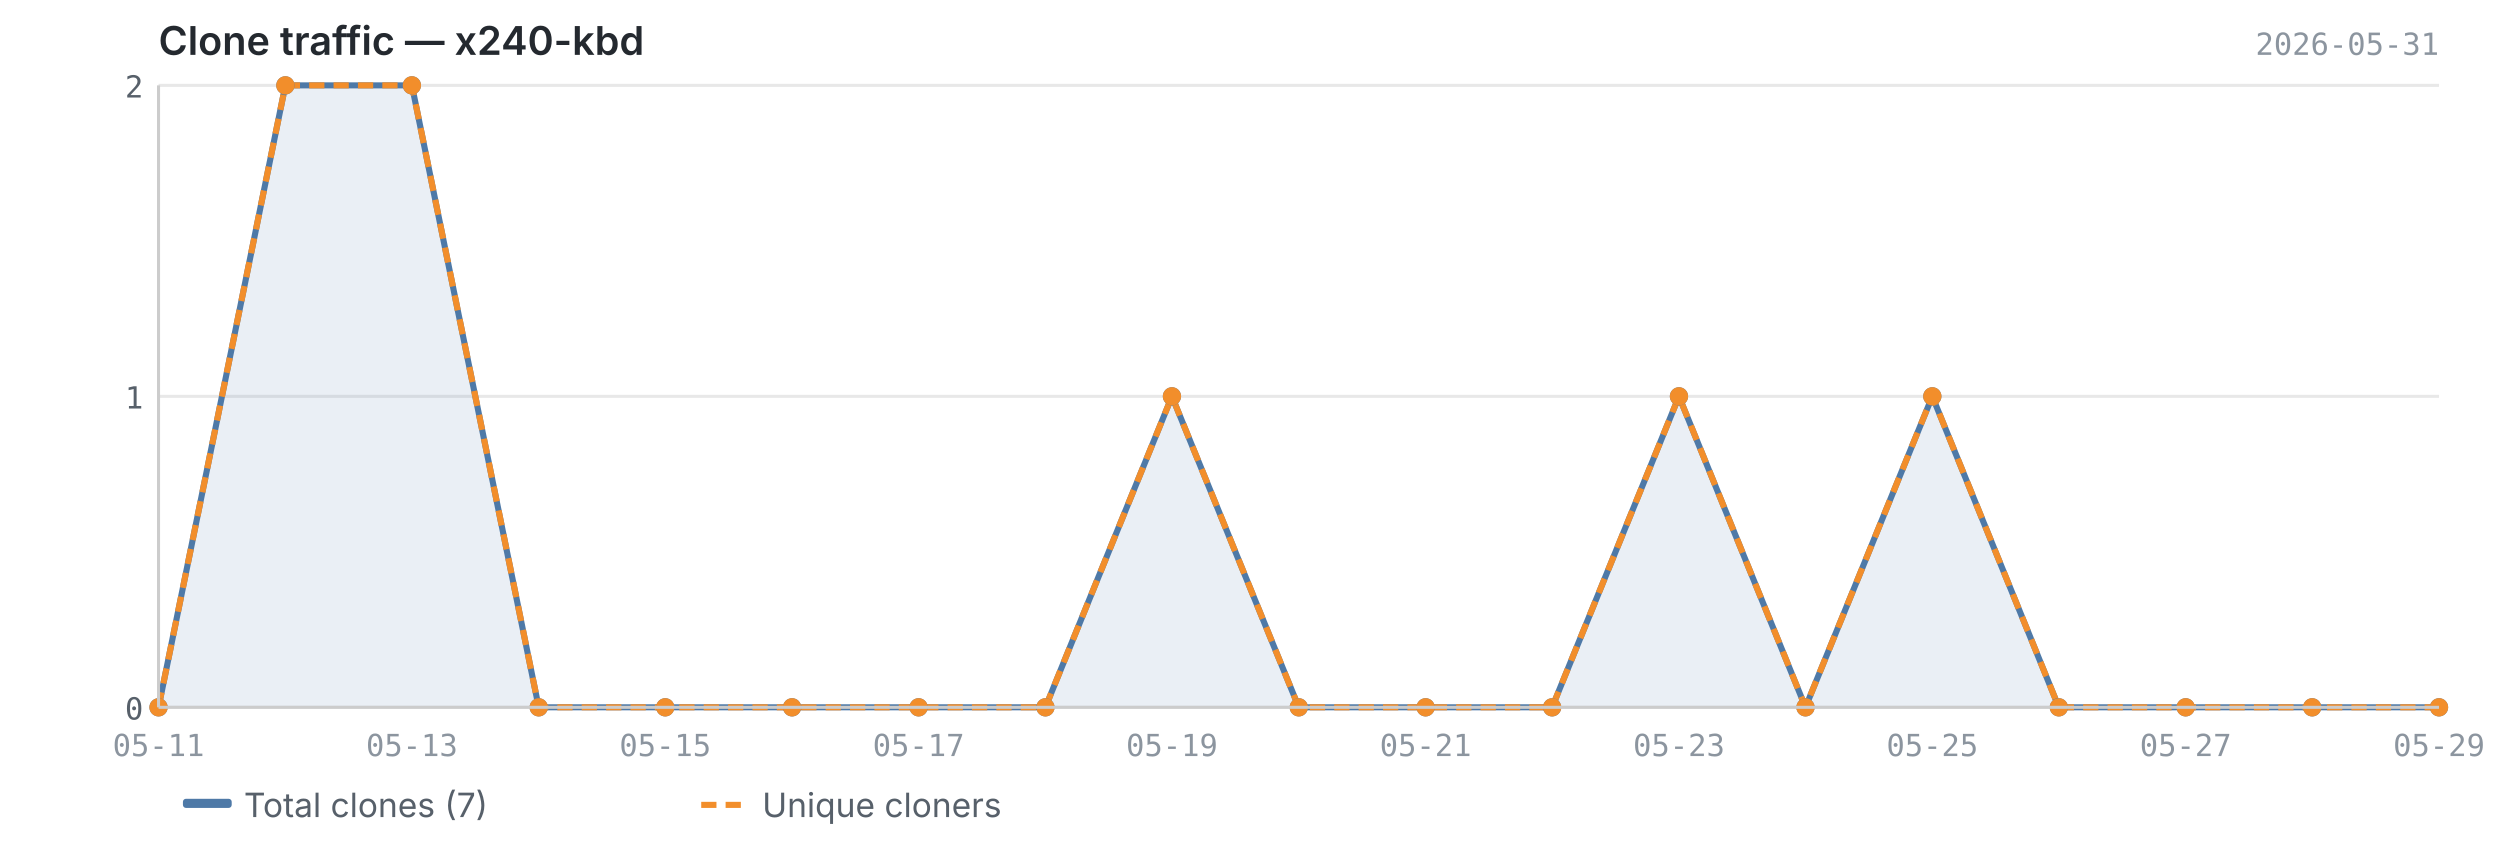
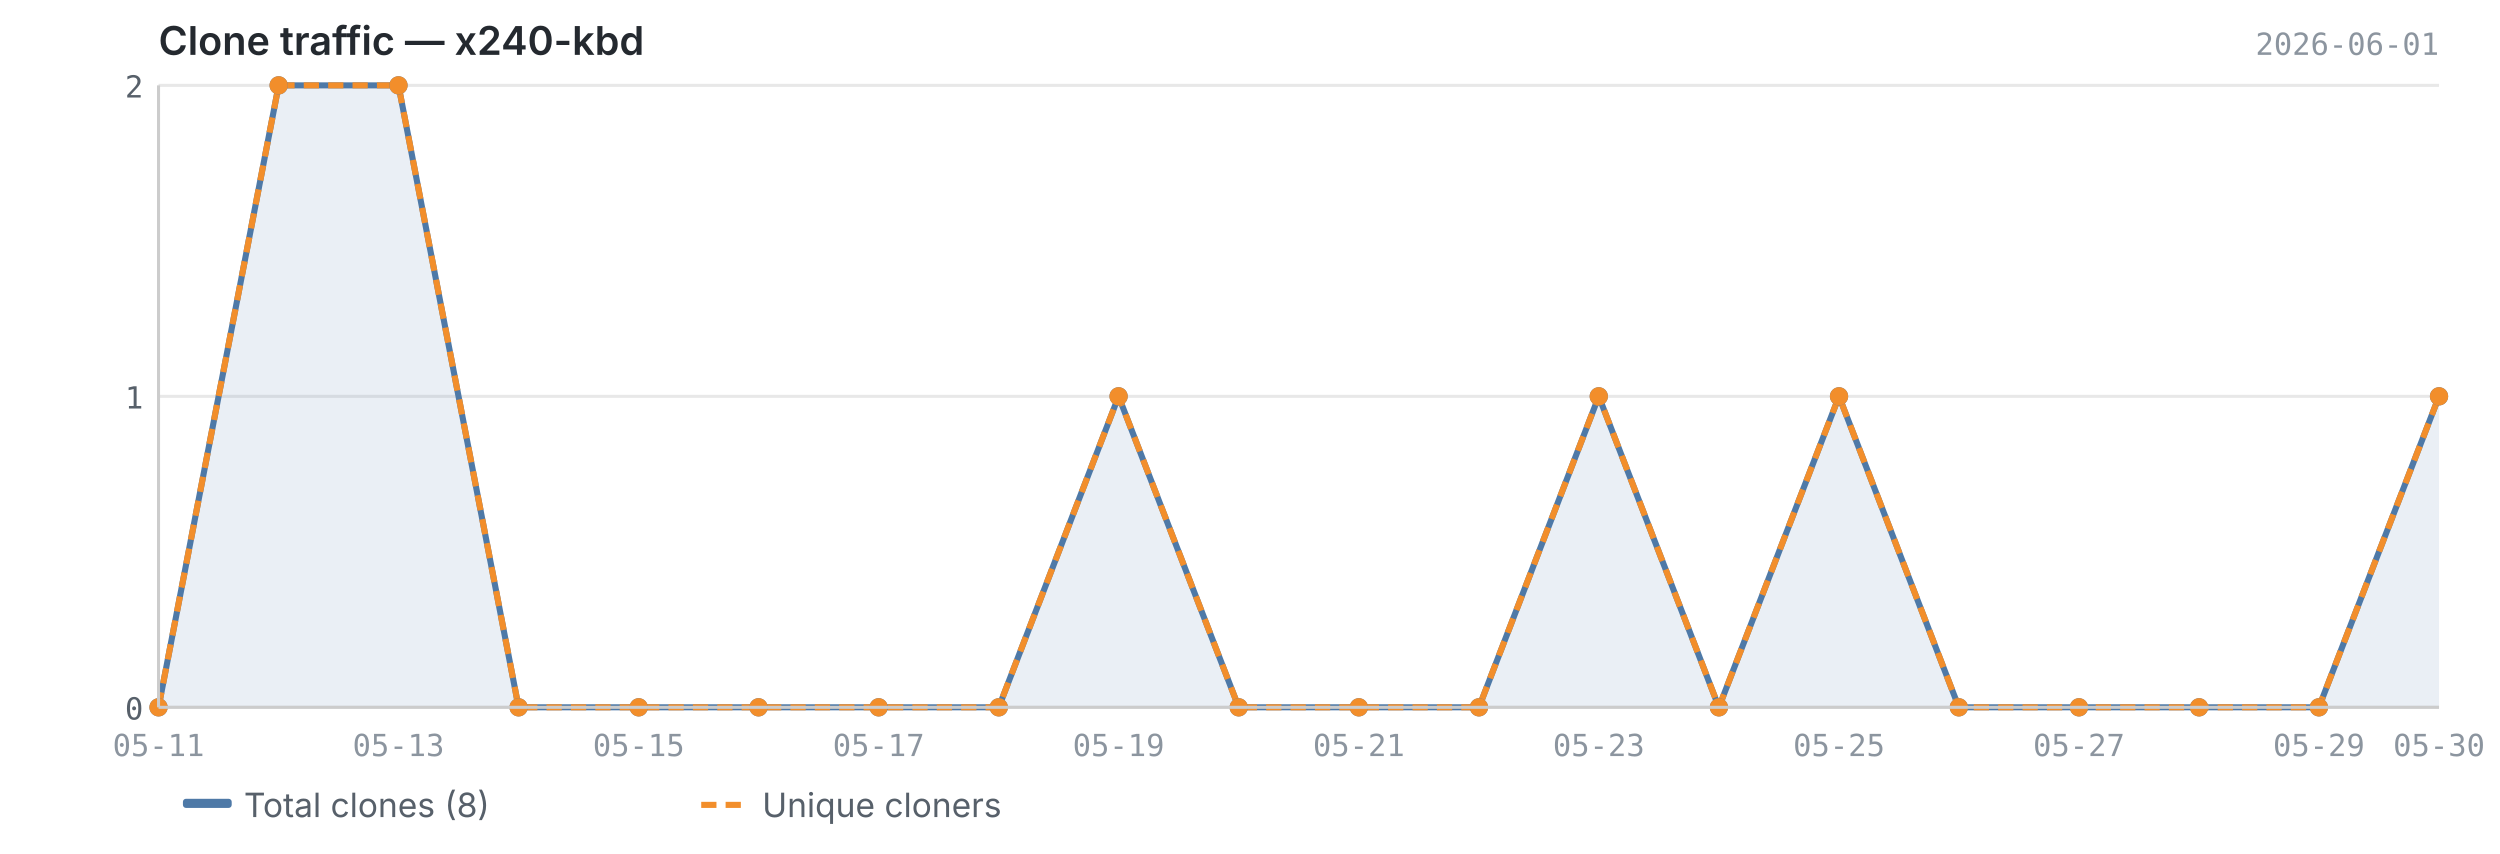
<svg xmlns="http://www.w3.org/2000/svg" viewBox="0 0 820 280" width="820" height="280">
  <text x="52" y="18" font-size="13" font-weight="600" fill="#24292f" font-family="-apple-system, BlinkMacSystemFont, 'Segoe UI', sans-serif">Clone traffic — x240-kbd</text>
-   <text x="800" y="18" font-size="10" fill="#8c959f" font-family="ui-monospace, SFMono-Regular, 'SF Mono', Menlo, monospace" text-anchor="end">2026-05-31</text>
+   <text x="800" y="18" font-size="10" fill="#8c959f" font-family="ui-monospace, SFMono-Regular, 'SF Mono', Menlo, monospace" text-anchor="end">2026-06-01</text>
  <line x1="52" y1="232.0" x2="800" y2="232.0" stroke="#e8e8e8" stroke-width="1" />
  <line x1="52" y1="130.0" x2="800" y2="130.0" stroke="#e8e8e8" stroke-width="1" />
  <line x1="52" y1="28.0" x2="800" y2="28.0" stroke="#e8e8e8" stroke-width="1" />
-   <path d="M52.0,232.0 L52.0,232.0 L93.6,28.0 L135.1,28.0 L176.7,232.0 L218.2,232.0 L259.8,232.0 L301.3,232.0 L342.9,232.0 L384.4,130.0 L426.0,232.0 L467.6,232.0 L509.1,232.0 L550.7,130.0 L592.2,232.0 L633.8,130.0 L675.3,232.0 L716.9,232.0 L758.4,232.0 L800.0,232.0 L800.0,232.0 L52.0,232.0Z" fill="#4e79a7" opacity="0.12" />
-   <polyline points="52.0,232.0 93.6,28.0 135.1,28.0 176.7,232.0 218.2,232.0 259.8,232.0 301.3,232.0 342.9,232.0 384.4,130.0 426.0,232.0 467.6,232.0 509.1,232.0 550.7,130.0 592.2,232.0 633.8,130.0 675.3,232.0 716.9,232.0 758.4,232.0 800.0,232.0" fill="none" stroke="#4e79a7" stroke-width="2" stroke-linejoin="round" />
-   <polyline points="52.0,232.0 93.6,28.0 135.1,28.0 176.7,232.0 218.2,232.0 259.8,232.0 301.3,232.0 342.9,232.0 384.4,130.0 426.0,232.0 467.6,232.0 509.1,232.0 550.7,130.0 592.2,232.0 633.8,130.0 675.3,232.0 716.9,232.0 758.4,232.0 800.0,232.0" fill="none" stroke="#f28e2b" stroke-width="2" stroke-linejoin="round" stroke-dasharray="5,3" />
+   <path d="M52.0,232.0 L52.0,232.0 L91.4,28.0 L130.7,28.0 L170.1,232.0 L209.5,232.0 L248.8,232.0 L288.2,232.0 L327.6,232.0 L366.9,130.0 L406.3,232.0 L445.7,232.0 L485.1,232.0 L524.4,130.0 L563.8,232.0 L603.2,130.0 L642.5,232.0 L681.9,232.0 L721.3,232.0 L760.6,232.0 L800.0,130.0 L800.0,232.0 L52.0,232.0Z" fill="#4e79a7" opacity="0.12" />
+   <polyline points="52.0,232.0 91.4,28.0 130.7,28.0 170.1,232.0 209.5,232.0 248.8,232.0 288.2,232.0 327.6,232.0 366.9,130.0 406.3,232.0 445.7,232.0 485.1,232.0 524.4,130.0 563.8,232.0 603.2,130.0 642.5,232.0 681.9,232.0 721.3,232.0 760.6,232.0 800.0,130.0" fill="none" stroke="#4e79a7" stroke-width="2" stroke-linejoin="round" />
+   <polyline points="52.0,232.0 91.4,28.0 130.7,28.0 170.1,232.0 209.5,232.0 248.8,232.0 288.2,232.0 327.6,232.0 366.9,130.0 406.3,232.0 445.7,232.0 485.1,232.0 524.4,130.0 563.8,232.0 603.2,130.0 642.5,232.0 681.9,232.0 721.3,232.0 760.6,232.0 800.0,130.0" fill="none" stroke="#f28e2b" stroke-width="2" stroke-linejoin="round" stroke-dasharray="5,3" />
  <circle cx="52.0" cy="232.0" r="3" fill="#4e79a7" />
-   <circle cx="93.6" cy="28.0" r="3" fill="#4e79a7" />
-   <circle cx="135.1" cy="28.0" r="3" fill="#4e79a7" />
-   <circle cx="176.7" cy="232.0" r="3" fill="#4e79a7" />
-   <circle cx="218.2" cy="232.0" r="3" fill="#4e79a7" />
-   <circle cx="259.8" cy="232.0" r="3" fill="#4e79a7" />
-   <circle cx="301.3" cy="232.0" r="3" fill="#4e79a7" />
-   <circle cx="342.9" cy="232.0" r="3" fill="#4e79a7" />
-   <circle cx="384.4" cy="130.0" r="3" fill="#4e79a7" />
-   <circle cx="426.0" cy="232.0" r="3" fill="#4e79a7" />
-   <circle cx="467.6" cy="232.0" r="3" fill="#4e79a7" />
-   <circle cx="509.1" cy="232.0" r="3" fill="#4e79a7" />
-   <circle cx="550.7" cy="130.0" r="3" fill="#4e79a7" />
-   <circle cx="592.2" cy="232.0" r="3" fill="#4e79a7" />
-   <circle cx="633.8" cy="130.0" r="3" fill="#4e79a7" />
-   <circle cx="675.3" cy="232.0" r="3" fill="#4e79a7" />
-   <circle cx="716.9" cy="232.0" r="3" fill="#4e79a7" />
-   <circle cx="758.4" cy="232.0" r="3" fill="#4e79a7" />
-   <circle cx="800.0" cy="232.0" r="3" fill="#4e79a7" />
+   <circle cx="91.4" cy="28.0" r="3" fill="#4e79a7" />
+   <circle cx="130.7" cy="28.0" r="3" fill="#4e79a7" />
+   <circle cx="170.1" cy="232.0" r="3" fill="#4e79a7" />
+   <circle cx="209.5" cy="232.0" r="3" fill="#4e79a7" />
+   <circle cx="248.8" cy="232.0" r="3" fill="#4e79a7" />
+   <circle cx="288.2" cy="232.0" r="3" fill="#4e79a7" />
+   <circle cx="327.6" cy="232.0" r="3" fill="#4e79a7" />
+   <circle cx="366.9" cy="130.0" r="3" fill="#4e79a7" />
+   <circle cx="406.3" cy="232.0" r="3" fill="#4e79a7" />
+   <circle cx="445.7" cy="232.0" r="3" fill="#4e79a7" />
+   <circle cx="485.1" cy="232.0" r="3" fill="#4e79a7" />
+   <circle cx="524.4" cy="130.0" r="3" fill="#4e79a7" />
+   <circle cx="563.8" cy="232.0" r="3" fill="#4e79a7" />
+   <circle cx="603.2" cy="130.0" r="3" fill="#4e79a7" />
+   <circle cx="642.5" cy="232.0" r="3" fill="#4e79a7" />
+   <circle cx="681.9" cy="232.0" r="3" fill="#4e79a7" />
+   <circle cx="721.3" cy="232.0" r="3" fill="#4e79a7" />
+   <circle cx="760.6" cy="232.0" r="3" fill="#4e79a7" />
+   <circle cx="800.0" cy="130.0" r="3" fill="#4e79a7" />
  <circle cx="52.0" cy="232.0" r="3" fill="#f28e2b" />
-   <circle cx="93.6" cy="28.0" r="3" fill="#f28e2b" />
-   <circle cx="135.1" cy="28.0" r="3" fill="#f28e2b" />
-   <circle cx="176.7" cy="232.0" r="3" fill="#f28e2b" />
-   <circle cx="218.2" cy="232.0" r="3" fill="#f28e2b" />
-   <circle cx="259.8" cy="232.0" r="3" fill="#f28e2b" />
-   <circle cx="301.3" cy="232.0" r="3" fill="#f28e2b" />
-   <circle cx="342.9" cy="232.0" r="3" fill="#f28e2b" />
-   <circle cx="384.4" cy="130.0" r="3" fill="#f28e2b" />
-   <circle cx="426.0" cy="232.0" r="3" fill="#f28e2b" />
-   <circle cx="467.6" cy="232.0" r="3" fill="#f28e2b" />
-   <circle cx="509.1" cy="232.0" r="3" fill="#f28e2b" />
-   <circle cx="550.7" cy="130.0" r="3" fill="#f28e2b" />
-   <circle cx="592.2" cy="232.0" r="3" fill="#f28e2b" />
-   <circle cx="633.8" cy="130.0" r="3" fill="#f28e2b" />
-   <circle cx="675.3" cy="232.0" r="3" fill="#f28e2b" />
-   <circle cx="716.9" cy="232.0" r="3" fill="#f28e2b" />
-   <circle cx="758.4" cy="232.0" r="3" fill="#f28e2b" />
-   <circle cx="800.0" cy="232.0" r="3" fill="#f28e2b" />
+   <circle cx="91.4" cy="28.0" r="3" fill="#f28e2b" />
+   <circle cx="130.7" cy="28.0" r="3" fill="#f28e2b" />
+   <circle cx="170.1" cy="232.0" r="3" fill="#f28e2b" />
+   <circle cx="209.5" cy="232.0" r="3" fill="#f28e2b" />
+   <circle cx="248.8" cy="232.0" r="3" fill="#f28e2b" />
+   <circle cx="288.2" cy="232.0" r="3" fill="#f28e2b" />
+   <circle cx="327.6" cy="232.0" r="3" fill="#f28e2b" />
+   <circle cx="366.9" cy="130.0" r="3" fill="#f28e2b" />
+   <circle cx="406.3" cy="232.0" r="3" fill="#f28e2b" />
+   <circle cx="445.7" cy="232.0" r="3" fill="#f28e2b" />
+   <circle cx="485.1" cy="232.0" r="3" fill="#f28e2b" />
+   <circle cx="524.4" cy="130.0" r="3" fill="#f28e2b" />
+   <circle cx="563.8" cy="232.0" r="3" fill="#f28e2b" />
+   <circle cx="603.2" cy="130.0" r="3" fill="#f28e2b" />
+   <circle cx="642.5" cy="232.0" r="3" fill="#f28e2b" />
+   <circle cx="681.9" cy="232.0" r="3" fill="#f28e2b" />
+   <circle cx="721.3" cy="232.0" r="3" fill="#f28e2b" />
+   <circle cx="760.6" cy="232.0" r="3" fill="#f28e2b" />
+   <circle cx="800.0" cy="130.0" r="3" fill="#f28e2b" />
  <line x1="52" y1="28" x2="52" y2="232" stroke="#cccccc" stroke-width="1" />
  <line x1="52" y1="232" x2="800" y2="232" stroke="#cccccc" stroke-width="1" />
  <text x="47" y="236.0" text-anchor="end" font-size="10" fill="#57606a" font-family="ui-monospace, SFMono-Regular, 'SF Mono', Menlo, monospace">0</text>
  <text x="47" y="134.0" text-anchor="end" font-size="10" fill="#57606a" font-family="ui-monospace, SFMono-Regular, 'SF Mono', Menlo, monospace">1</text>
  <text x="47" y="32.0" text-anchor="end" font-size="10" fill="#57606a" font-family="ui-monospace, SFMono-Regular, 'SF Mono', Menlo, monospace">2</text>
  <text x="52.0" y="248" text-anchor="middle" font-size="10" fill="#8c959f" font-family="ui-monospace, SFMono-Regular, 'SF Mono', Menlo, monospace">05-11</text>
-   <text x="135.1" y="248" text-anchor="middle" font-size="10" fill="#8c959f" font-family="ui-monospace, SFMono-Regular, 'SF Mono', Menlo, monospace">05-13</text>
-   <text x="218.2" y="248" text-anchor="middle" font-size="10" fill="#8c959f" font-family="ui-monospace, SFMono-Regular, 'SF Mono', Menlo, monospace">05-15</text>
-   <text x="301.3" y="248" text-anchor="middle" font-size="10" fill="#8c959f" font-family="ui-monospace, SFMono-Regular, 'SF Mono', Menlo, monospace">05-17</text>
-   <text x="384.4" y="248" text-anchor="middle" font-size="10" fill="#8c959f" font-family="ui-monospace, SFMono-Regular, 'SF Mono', Menlo, monospace">05-19</text>
-   <text x="467.6" y="248" text-anchor="middle" font-size="10" fill="#8c959f" font-family="ui-monospace, SFMono-Regular, 'SF Mono', Menlo, monospace">05-21</text>
-   <text x="550.7" y="248" text-anchor="middle" font-size="10" fill="#8c959f" font-family="ui-monospace, SFMono-Regular, 'SF Mono', Menlo, monospace">05-23</text>
-   <text x="633.8" y="248" text-anchor="middle" font-size="10" fill="#8c959f" font-family="ui-monospace, SFMono-Regular, 'SF Mono', Menlo, monospace">05-25</text>
-   <text x="716.9" y="248" text-anchor="middle" font-size="10" fill="#8c959f" font-family="ui-monospace, SFMono-Regular, 'SF Mono', Menlo, monospace">05-27</text>
-   <text x="800.0" y="248" text-anchor="middle" font-size="10" fill="#8c959f" font-family="ui-monospace, SFMono-Regular, 'SF Mono', Menlo, monospace">05-29</text>
+   <text x="130.7" y="248" text-anchor="middle" font-size="10" fill="#8c959f" font-family="ui-monospace, SFMono-Regular, 'SF Mono', Menlo, monospace">05-13</text>
+   <text x="209.5" y="248" text-anchor="middle" font-size="10" fill="#8c959f" font-family="ui-monospace, SFMono-Regular, 'SF Mono', Menlo, monospace">05-15</text>
+   <text x="288.2" y="248" text-anchor="middle" font-size="10" fill="#8c959f" font-family="ui-monospace, SFMono-Regular, 'SF Mono', Menlo, monospace">05-17</text>
+   <text x="366.9" y="248" text-anchor="middle" font-size="10" fill="#8c959f" font-family="ui-monospace, SFMono-Regular, 'SF Mono', Menlo, monospace">05-19</text>
+   <text x="445.7" y="248" text-anchor="middle" font-size="10" fill="#8c959f" font-family="ui-monospace, SFMono-Regular, 'SF Mono', Menlo, monospace">05-21</text>
+   <text x="524.4" y="248" text-anchor="middle" font-size="10" fill="#8c959f" font-family="ui-monospace, SFMono-Regular, 'SF Mono', Menlo, monospace">05-23</text>
+   <text x="603.2" y="248" text-anchor="middle" font-size="10" fill="#8c959f" font-family="ui-monospace, SFMono-Regular, 'SF Mono', Menlo, monospace">05-25</text>
+   <text x="681.9" y="248" text-anchor="middle" font-size="10" fill="#8c959f" font-family="ui-monospace, SFMono-Regular, 'SF Mono', Menlo, monospace">05-27</text>
+   <text x="760.6" y="248" text-anchor="middle" font-size="10" fill="#8c959f" font-family="ui-monospace, SFMono-Regular, 'SF Mono', Menlo, monospace">05-29</text>
+   <text x="800.0" y="248" text-anchor="middle" font-size="10" fill="#8c959f" font-family="ui-monospace, SFMono-Regular, 'SF Mono', Menlo, monospace">05-30</text>
  <rect x="60" y="262" width="16" height="3" fill="#4e79a7" rx="1" />
-   <text x="80" y="268" font-size="11" fill="#57606a" font-family="-apple-system, BlinkMacSystemFont, 'Segoe UI', sans-serif">Total clones (7)</text>
+   <text x="80" y="268" font-size="11" fill="#57606a" font-family="-apple-system, BlinkMacSystemFont, 'Segoe UI', sans-serif">Total clones (8)</text>
  <line x1="230" y1="264" x2="246" y2="264" stroke="#f28e2b" stroke-width="2" stroke-dasharray="5,3" />
  <text x="250" y="268" font-size="11" fill="#57606a" font-family="-apple-system, BlinkMacSystemFont, 'Segoe UI', sans-serif">Unique cloners</text>
</svg>
